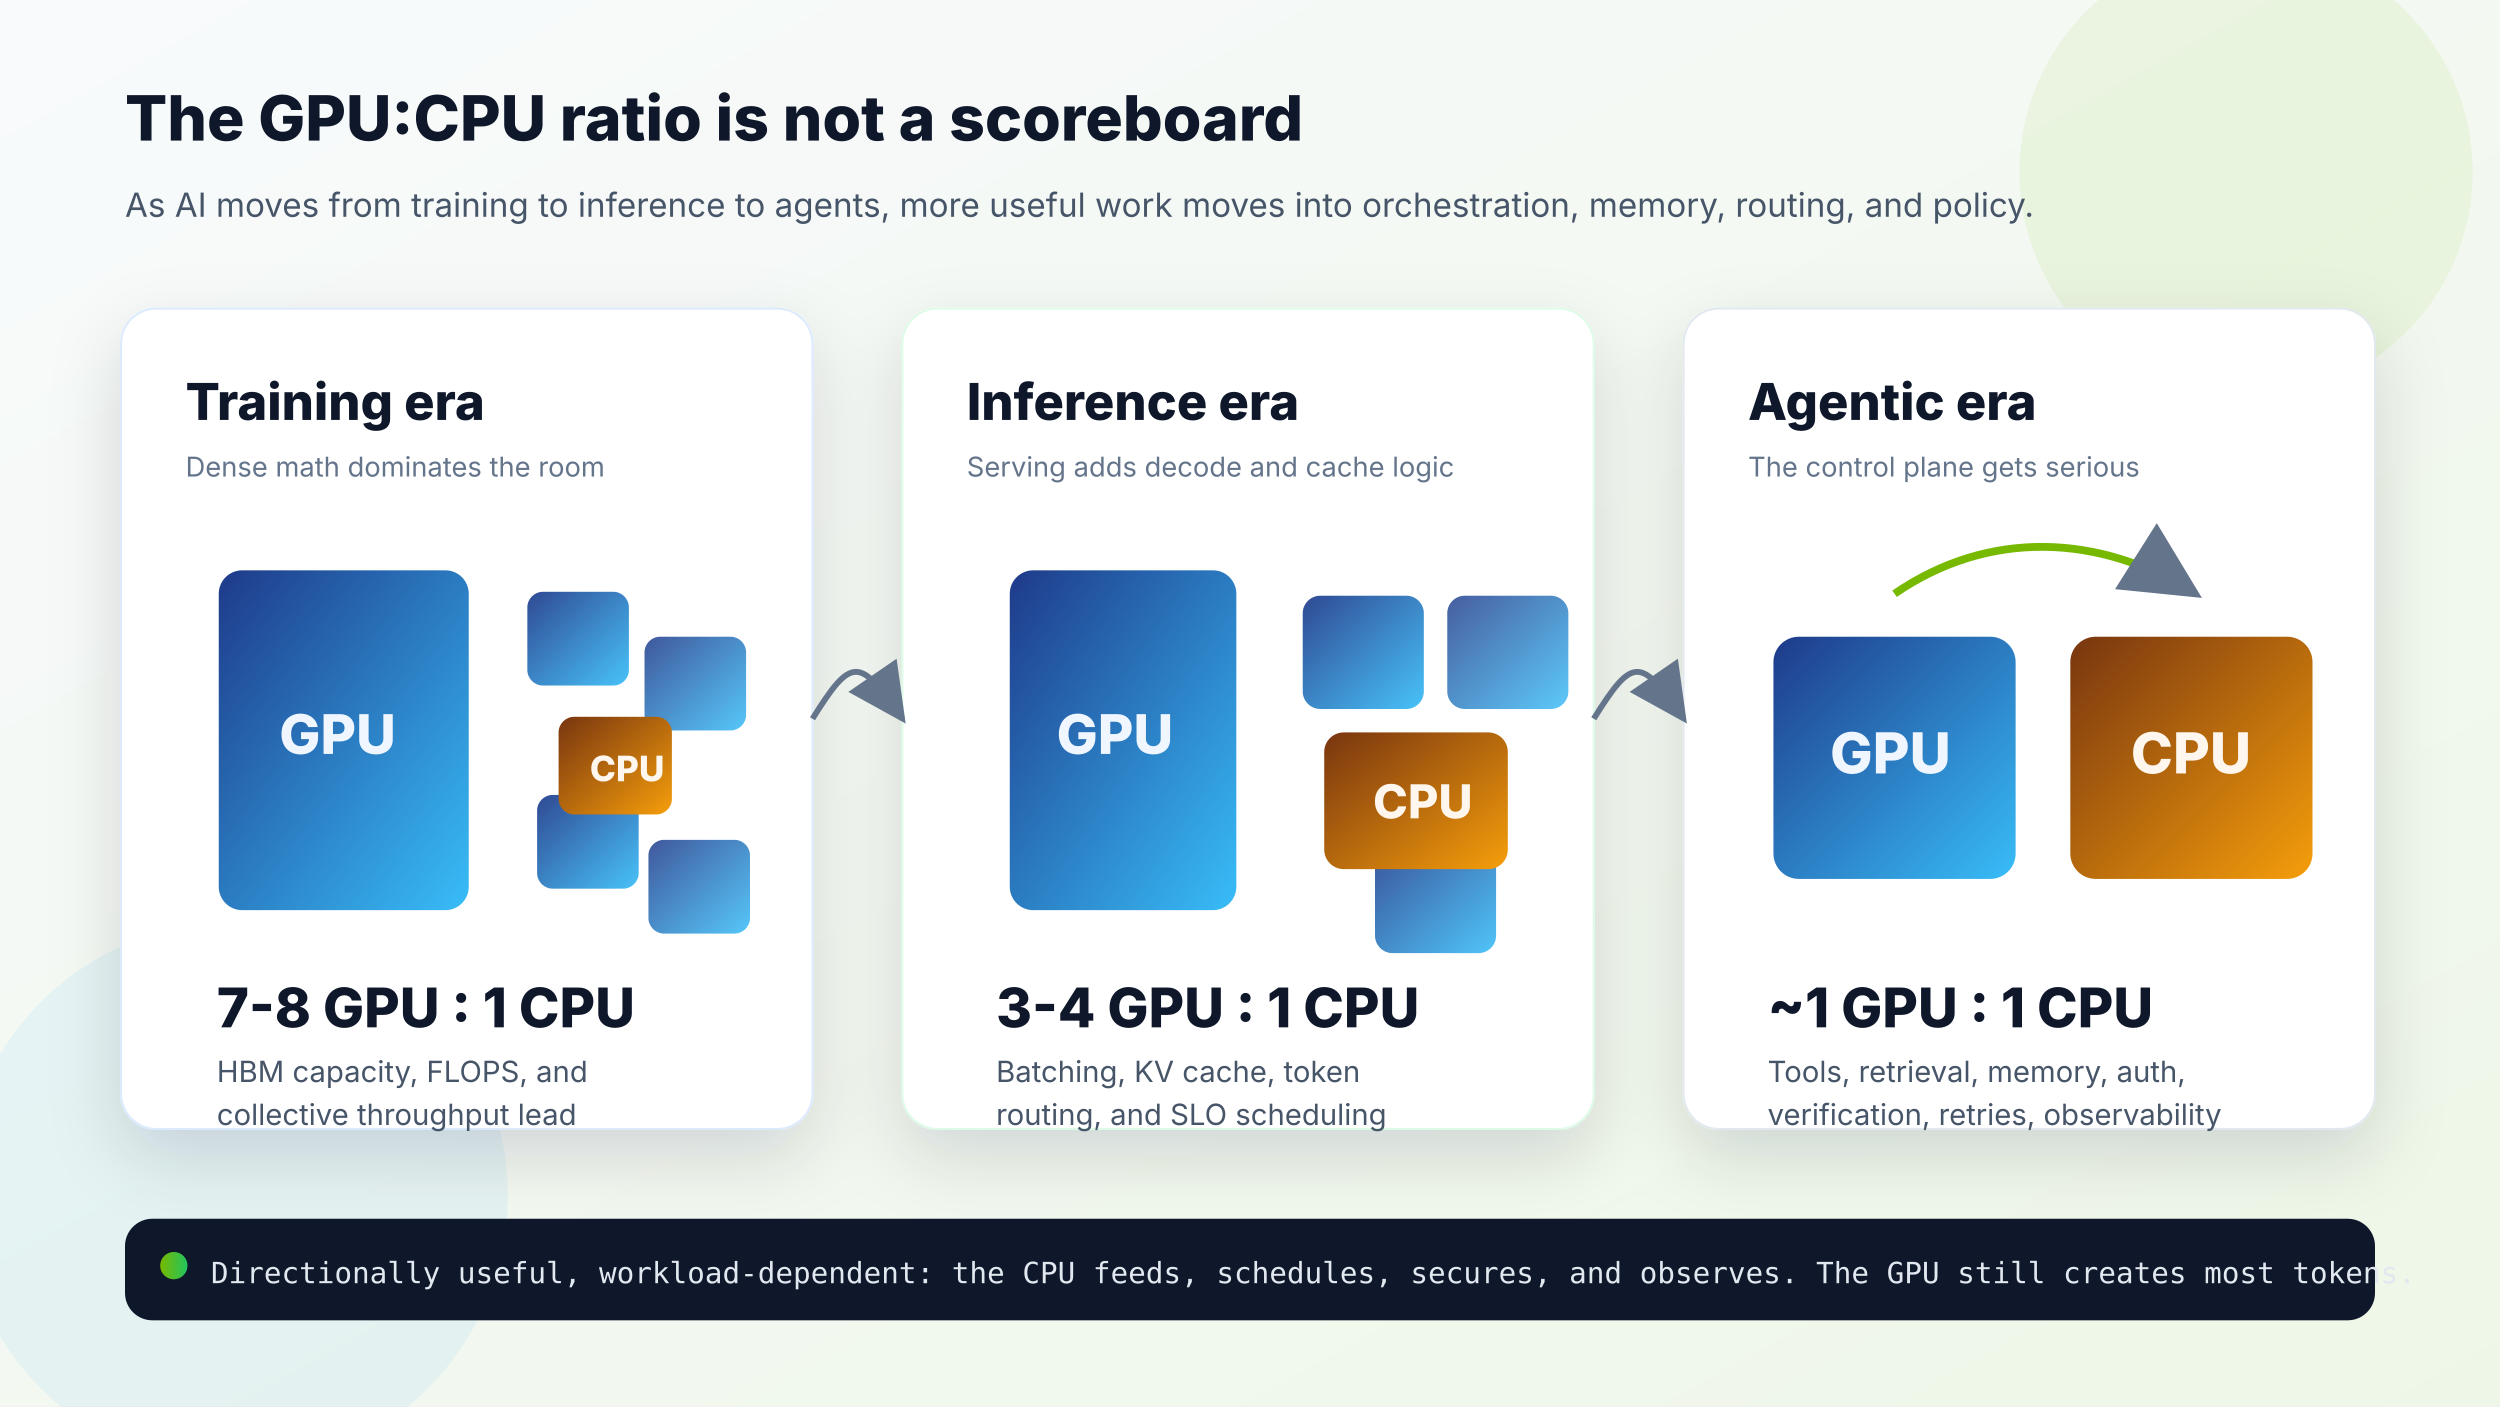
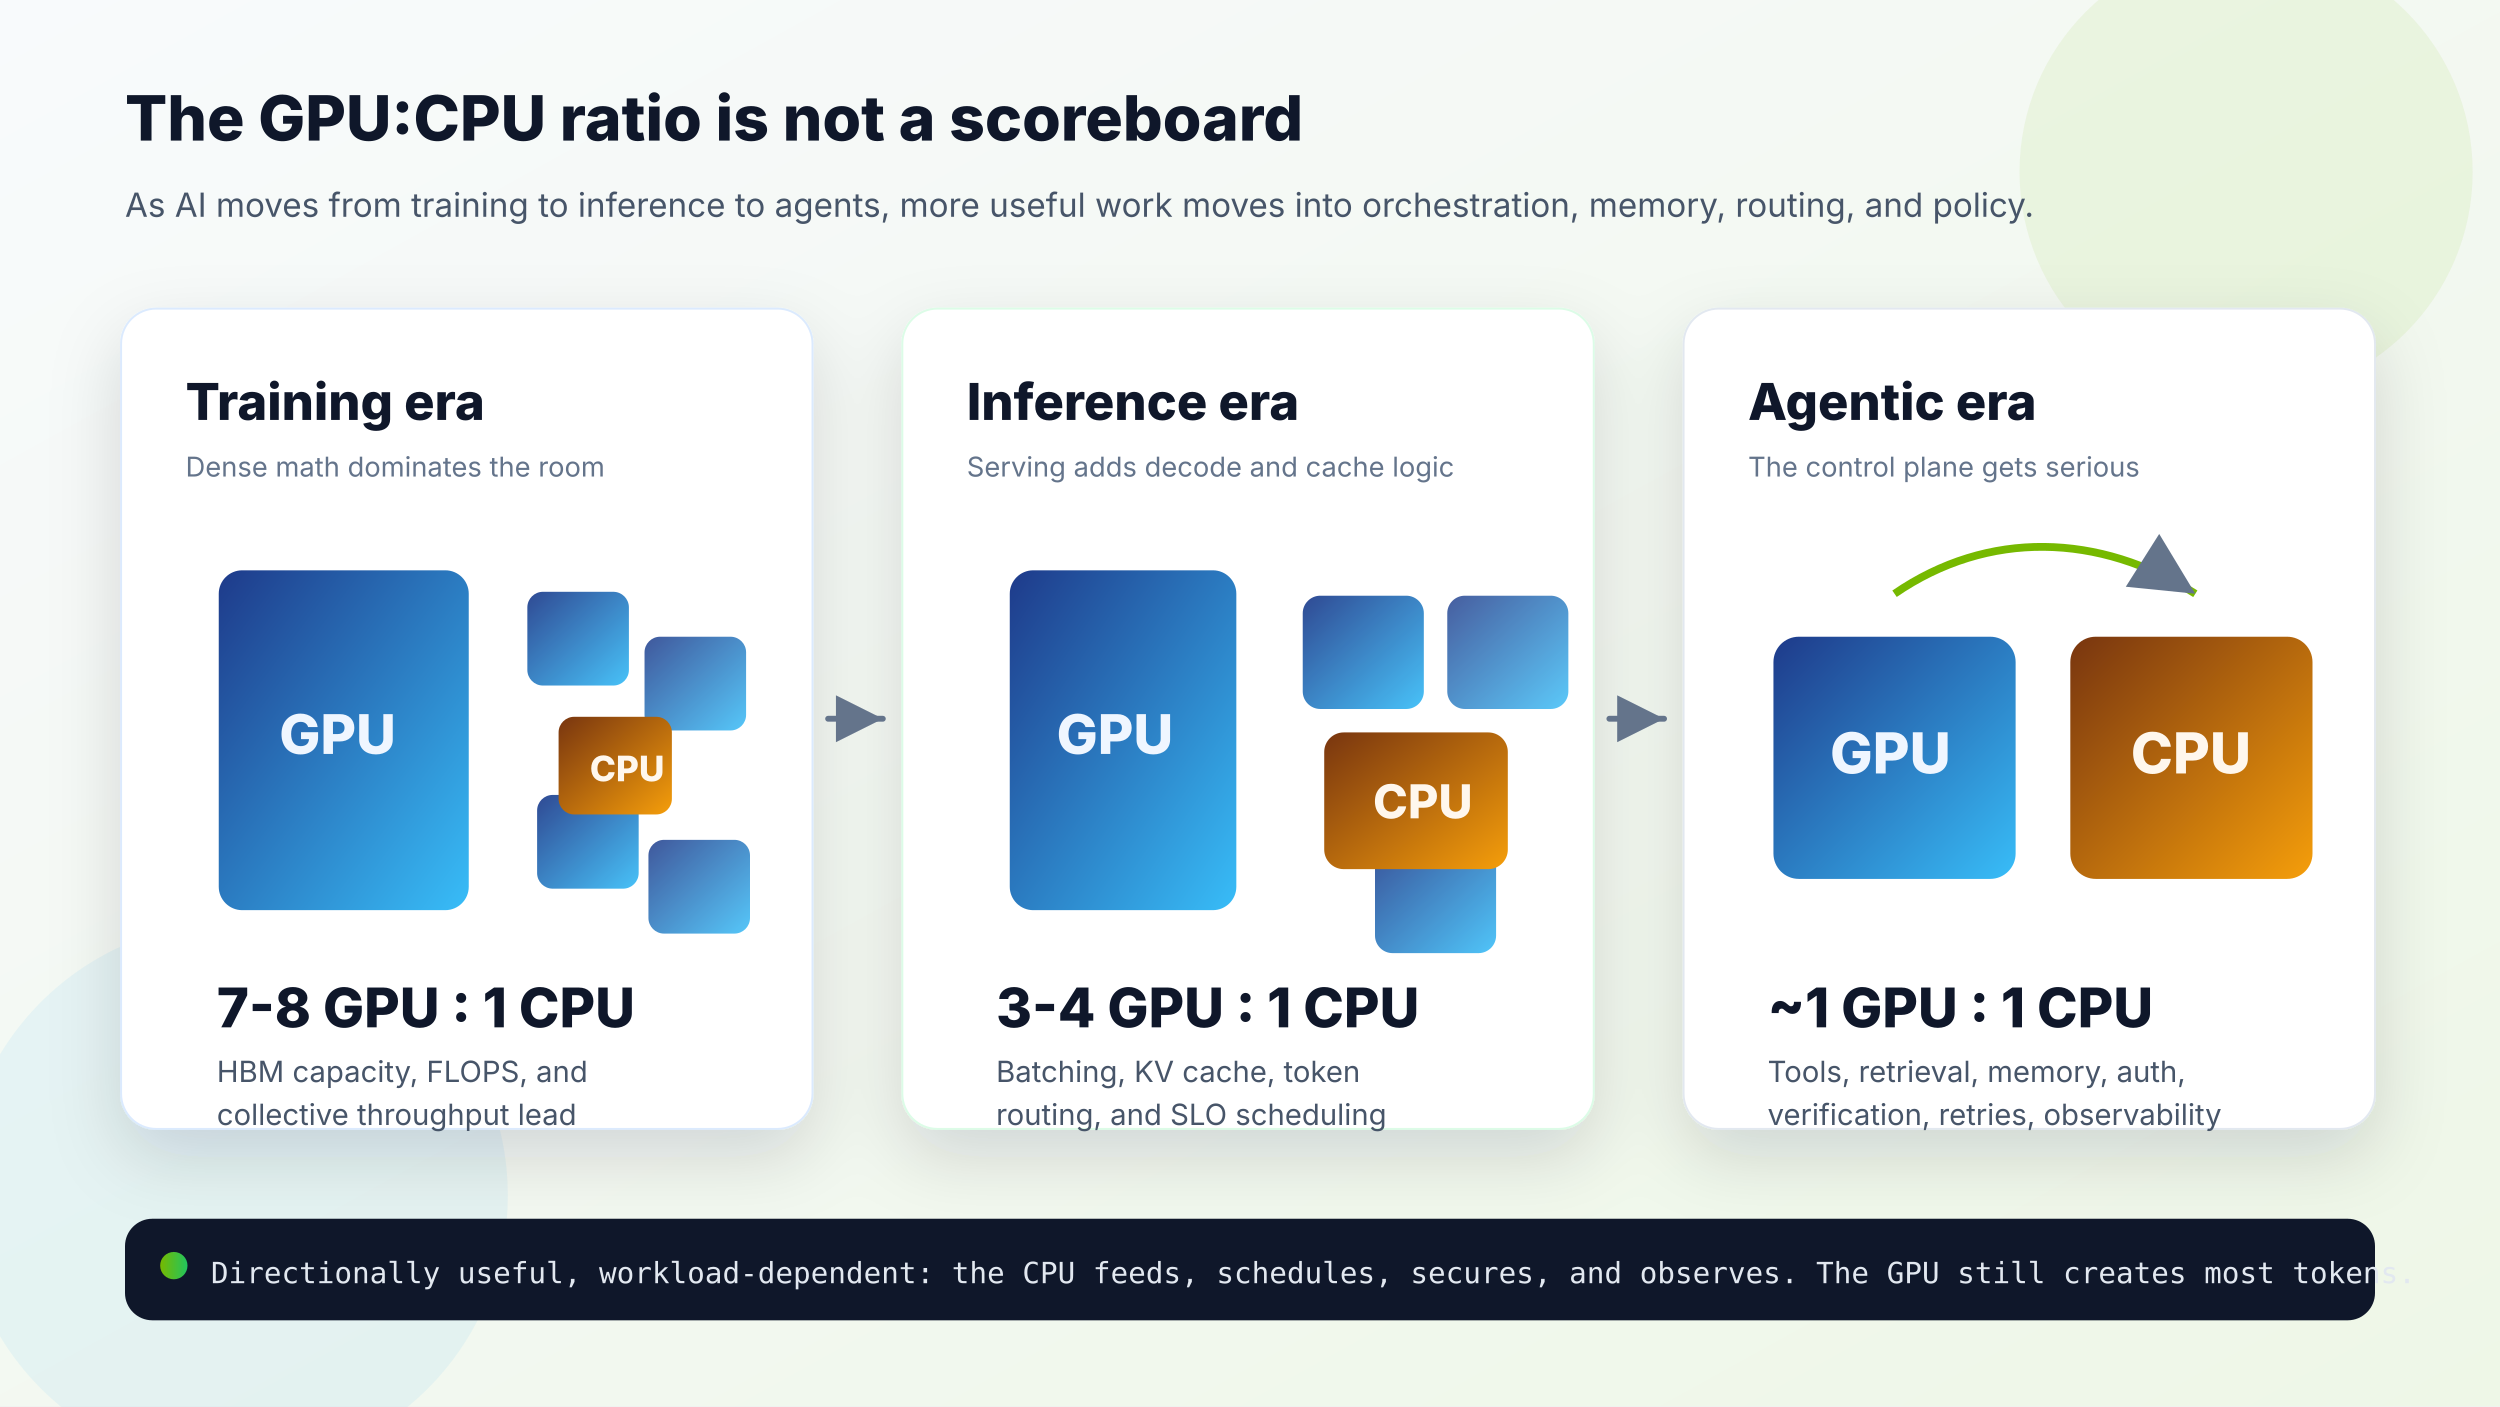
<svg xmlns="http://www.w3.org/2000/svg" viewBox="0 0 1280 720" role="img" aria-labelledby="title desc">
  <defs>
    <linearGradient id="bg" x1="0" y1="0" x2="1" y2="1">
      <stop offset="0" stop-color="#f8fafc" />
      <stop offset="1" stop-color="#eef7e7" />
    </linearGradient>
    <linearGradient id="gpu" x1="0" y1="0" x2="1" y2="1">
      <stop offset="0" stop-color="#1e3a8a" />
      <stop offset="1" stop-color="#38bdf8" />
    </linearGradient>
    <linearGradient id="cpu" x1="0" y1="0" x2="1" y2="1">
      <stop offset="0" stop-color="#78350f" />
      <stop offset="1" stop-color="#f59e0b" />
    </linearGradient>
-     <linearGradient id="nvidia" x1="0" y1="0" x2="1" y2="0">
+     <linearGradient id="accent" x1="0" y1="0" x2="1" y2="0">
      <stop offset="0" stop-color="#76B900" />
      <stop offset="1" stop-color="#22c55e" />
    </linearGradient>
    <filter id="shadow" x="-20%" y="-20%" width="140%" height="140%">
      <feDropShadow dx="0" dy="14" stdDeviation="18" flood-color="#0f172a" flood-opacity="0.14" />
    </filter>
-     <marker id="arrow" markerWidth="12" markerHeight="12" refX="10" refY="6" orient="auto">
-       <path d="M1 1 L11 6 L1 11 Z" fill="#64748b" />
+     <marker id="arrow" markerWidth="10" markerHeight="10" refX="9" refY="5" orient="auto">
+       <path d="M1 1 L9 5 L1 9 Z" fill="#64748b" />
    </marker>
  </defs>
  <rect width="1280" height="720" fill="url(#bg)" />
  <circle cx="1150" cy="88" r="116" fill="#76B900" opacity="0.08" />
  <circle cx="120" cy="612" r="140" fill="#0ea5e9" opacity="0.07" />
  <text x="64" y="72" font-family="Inter, Arial, sans-serif" font-size="32" font-weight="800" fill="#0f172a">The GPU:CPU ratio is not a scoreboard</text>
  <text x="64" y="111" font-family="Inter, Arial, sans-serif" font-size="17" fill="#475569">As AI moves from training to inference to agents, more useful work moves into orchestration, memory, routing, and policy.</text>
  <g filter="url(#shadow)">
    <rect x="62" y="158" width="354" height="420" rx="18" fill="#ffffff" stroke="#dbeafe" />
    <rect x="462" y="158" width="354" height="420" rx="18" fill="#ffffff" stroke="#dcfce7" />
    <rect x="862" y="158" width="354" height="420" rx="18" fill="#ffffff" stroke="#e2e8f0" />
  </g>
-   <path d="M416 368 C436 336 440 336 462 368" fill="none" stroke="#64748b" stroke-width="3" marker-end="url(#arrow)" />
-   <path d="M816 368 C836 336 840 336 862 368" fill="none" stroke="#64748b" stroke-width="3" marker-end="url(#arrow)" />
+   <path d="M424 368 H452" fill="none" stroke="#64748b" stroke-width="3" stroke-linecap="round" marker-end="url(#arrow)" />
+   <path d="M824 368 H852" fill="none" stroke="#64748b" stroke-width="3" stroke-linecap="round" marker-end="url(#arrow)" />
  <g>
    <text x="95" y="215" font-family="Inter, Arial, sans-serif" font-size="26" font-weight="800" fill="#0f172a">Training era</text>
    <text x="95" y="244" font-family="Inter, Arial, sans-serif" font-size="14" fill="#64748b">Dense math dominates the room</text>
    <rect x="112" y="292" width="128" height="174" rx="12" fill="url(#gpu)" />
    <text x="143" y="386" font-family="Inter, Arial, sans-serif" font-size="28" font-weight="800" fill="#eff6ff">GPU</text>
    <rect x="270" y="303" width="52" height="48" rx="8" fill="url(#gpu)" opacity="0.92" />
    <rect x="330" y="326" width="52" height="48" rx="8" fill="url(#gpu)" opacity="0.85" />
    <rect x="275" y="407" width="52" height="48" rx="8" fill="url(#gpu)" opacity="0.92" />
    <rect x="332" y="430" width="52" height="48" rx="8" fill="url(#gpu)" opacity="0.85" />
    <rect x="286" y="367" width="58" height="50" rx="8" fill="url(#cpu)" />
    <text x="302" y="400" font-family="Inter, Arial, sans-serif" font-size="18" font-weight="800" fill="#fff7ed">CPU</text>
    <text x="111" y="526" font-family="Inter, Arial, sans-serif" font-size="28" font-weight="800" fill="#0f172a">7-8 GPU : 1 CPU</text>
    <text x="111" y="554" font-family="Inter, Arial, sans-serif" font-size="15" fill="#475569">HBM capacity, FLOPS, and</text>
    <text x="111" y="576" font-family="Inter, Arial, sans-serif" font-size="15" fill="#475569">collective throughput lead</text>
  </g>
  <g>
    <text x="495" y="215" font-family="Inter, Arial, sans-serif" font-size="26" font-weight="800" fill="#0f172a">Inference era</text>
    <text x="495" y="244" font-family="Inter, Arial, sans-serif" font-size="14" fill="#64748b">Serving adds decode and cache logic</text>
    <rect x="517" y="292" width="116" height="174" rx="12" fill="url(#gpu)" />
    <text x="541" y="386" font-family="Inter, Arial, sans-serif" font-size="28" font-weight="800" fill="#eff6ff">GPU</text>
    <rect x="667" y="305" width="62" height="58" rx="9" fill="url(#gpu)" opacity="0.92" />
    <rect x="741" y="305" width="62" height="58" rx="9" fill="url(#gpu)" opacity="0.82" />
    <rect x="704" y="430" width="62" height="58" rx="9" fill="url(#gpu)" opacity="0.88" />
    <rect x="678" y="375" width="94" height="70" rx="10" fill="url(#cpu)" />
    <text x="703" y="419" font-family="Inter, Arial, sans-serif" font-size="24" font-weight="800" fill="#fff7ed">CPU</text>
    <text x="510" y="526" font-family="Inter, Arial, sans-serif" font-size="28" font-weight="800" fill="#0f172a">3-4 GPU : 1 CPU</text>
    <text x="510" y="554" font-family="Inter, Arial, sans-serif" font-size="15" fill="#475569">Batching, KV cache, token</text>
    <text x="510" y="576" font-family="Inter, Arial, sans-serif" font-size="15" fill="#475569">routing, and SLO scheduling</text>
  </g>
  <g>
    <text x="895" y="215" font-family="Inter, Arial, sans-serif" font-size="26" font-weight="800" fill="#0f172a">Agentic era</text>
    <text x="895" y="244" font-family="Inter, Arial, sans-serif" font-size="14" fill="#64748b">The control plane gets serious</text>
    <rect x="908" y="326" width="124" height="124" rx="13" fill="url(#gpu)" />
    <text x="937" y="396" font-family="Inter, Arial, sans-serif" font-size="29" font-weight="800" fill="#eff6ff">GPU</text>
    <rect x="1060" y="326" width="124" height="124" rx="13" fill="url(#cpu)" />
    <text x="1091" y="396" font-family="Inter, Arial, sans-serif" font-size="29" font-weight="800" fill="#fff7ed">CPU</text>
    <path d="M970 304 C1018 271 1075 273 1124 304" fill="none" stroke="#76B900" stroke-width="4" marker-end="url(#arrow)" />
    <text x="905" y="526" font-family="Inter, Arial, sans-serif" font-size="28" font-weight="800" fill="#0f172a">~1 GPU : 1 CPU</text>
    <text x="905" y="554" font-family="Inter, Arial, sans-serif" font-size="15" fill="#475569">Tools, retrieval, memory, auth,</text>
    <text x="905" y="576" font-family="Inter, Arial, sans-serif" font-size="15" fill="#475569">verification, retries, observability</text>
  </g>
  <rect x="64" y="624" width="1152" height="52" rx="14" fill="#0f172a" />
-   <rect x="82" y="641" width="14" height="14" rx="7" fill="url(#nvidia)" />
+   <rect x="82" y="641" width="14" height="14" rx="7" fill="url(#accent)" />
  <text x="108" y="657" font-family="JetBrains Mono, Consolas, monospace" font-size="15" fill="#e2e8f0">Directionally useful, workload-dependent: the CPU feeds, schedules, secures, and observes. The GPU still creates most tokens.</text>
</svg>
